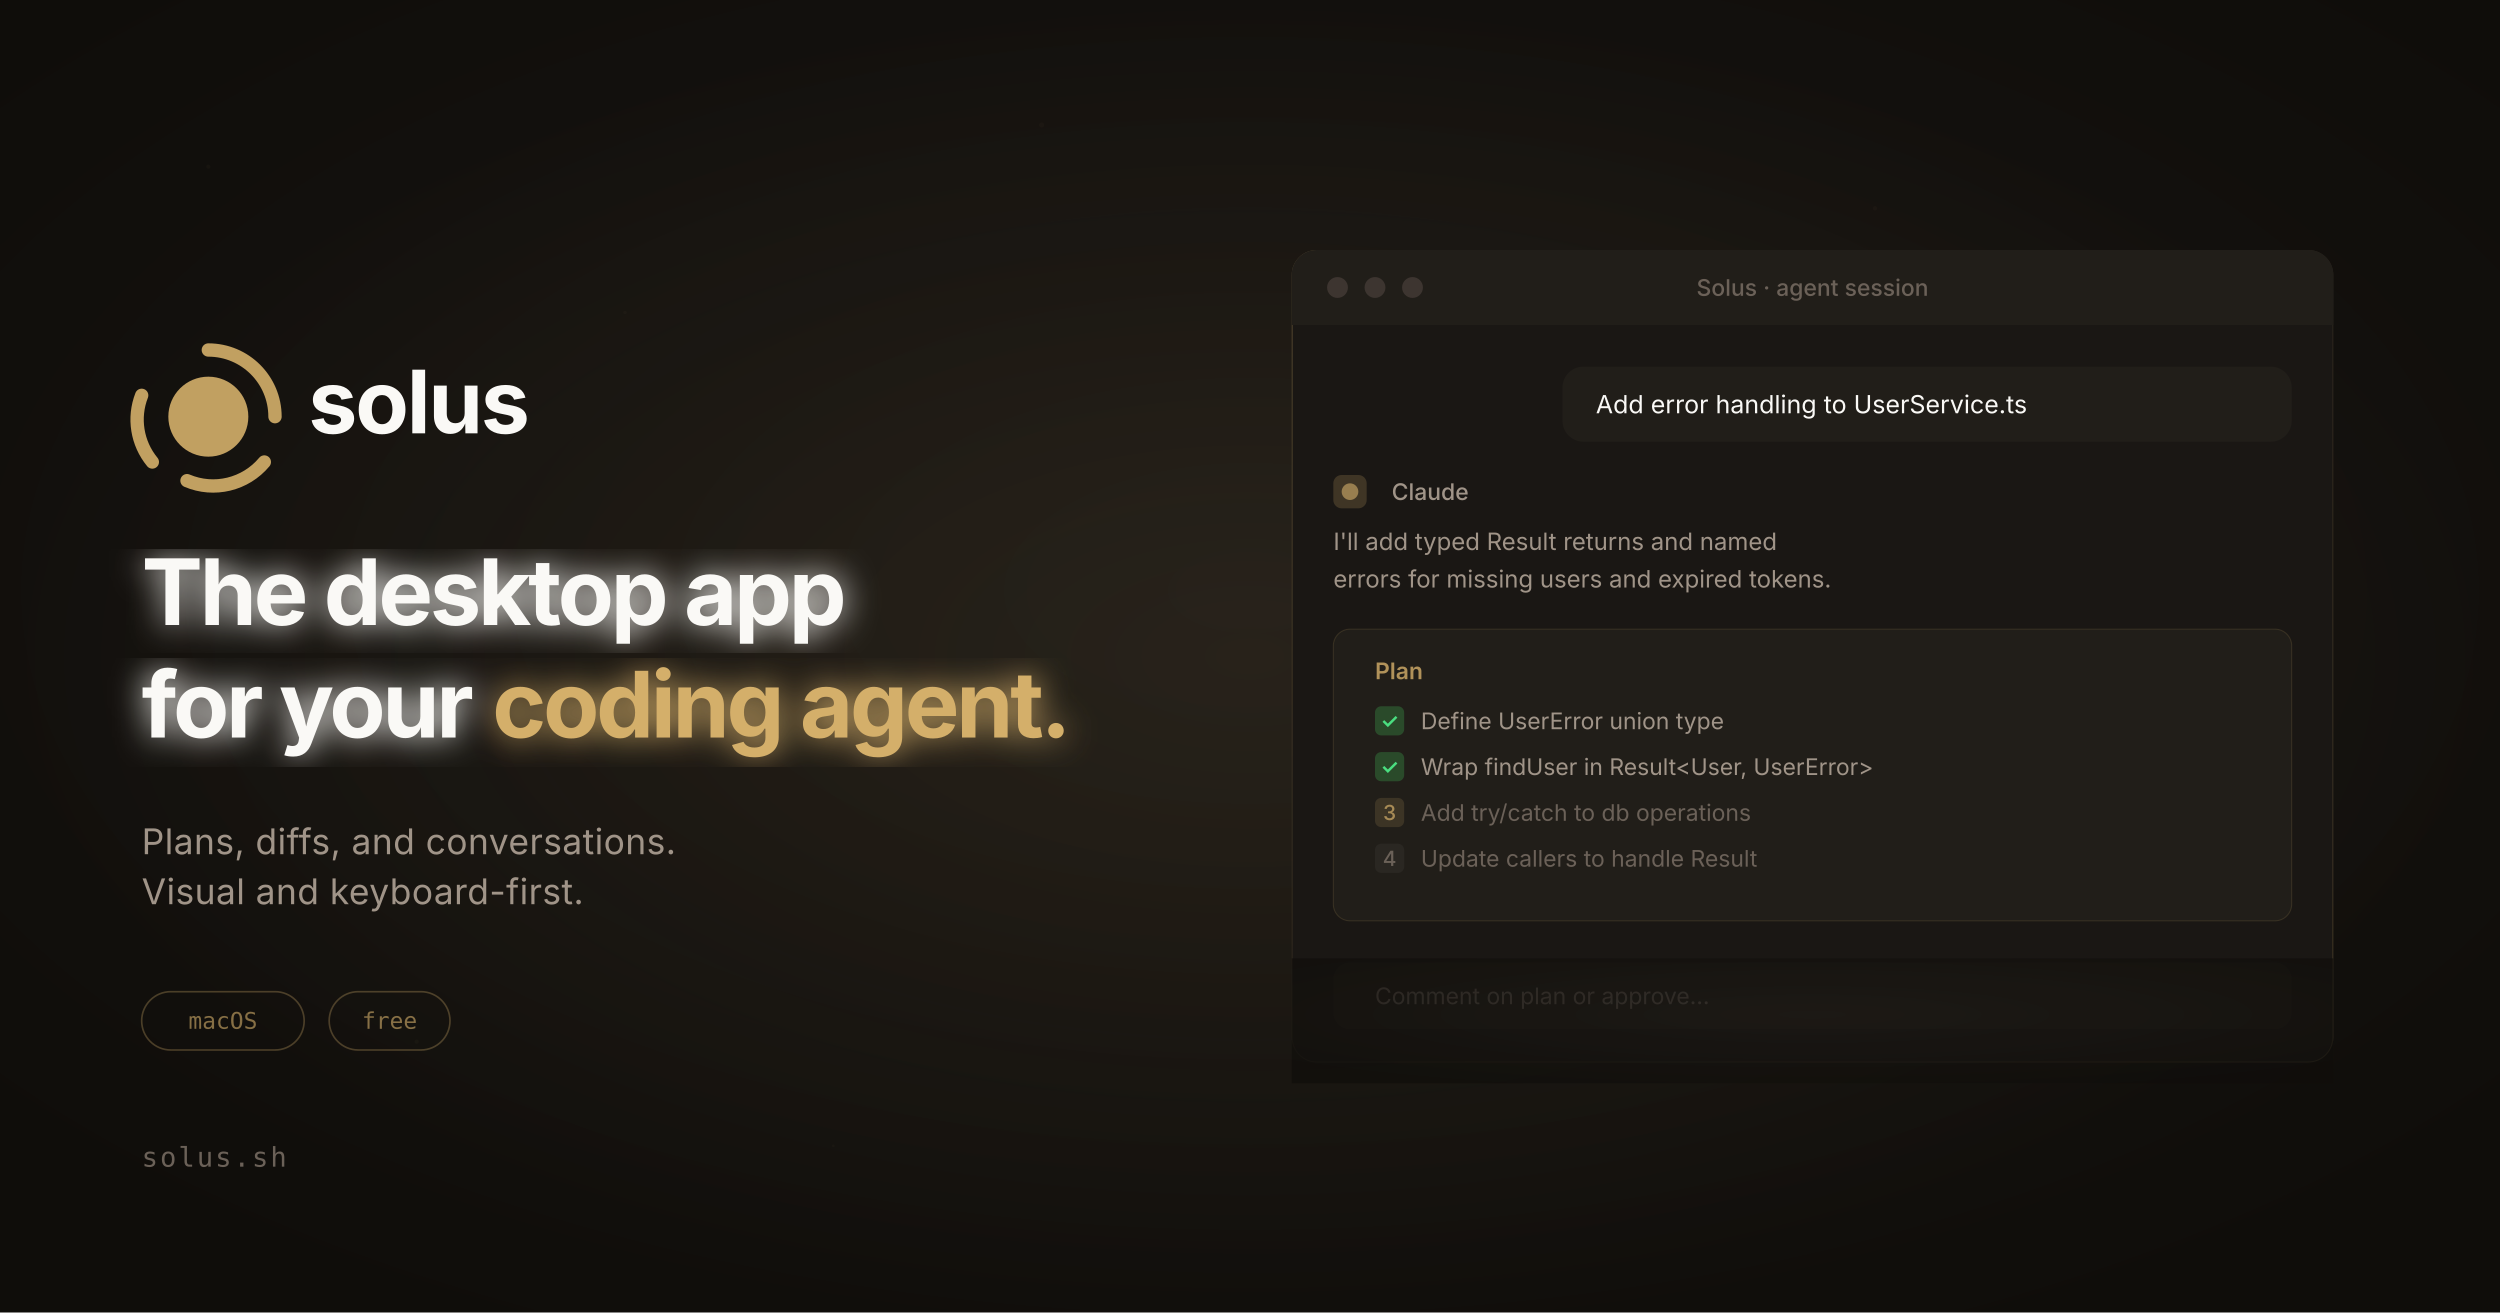
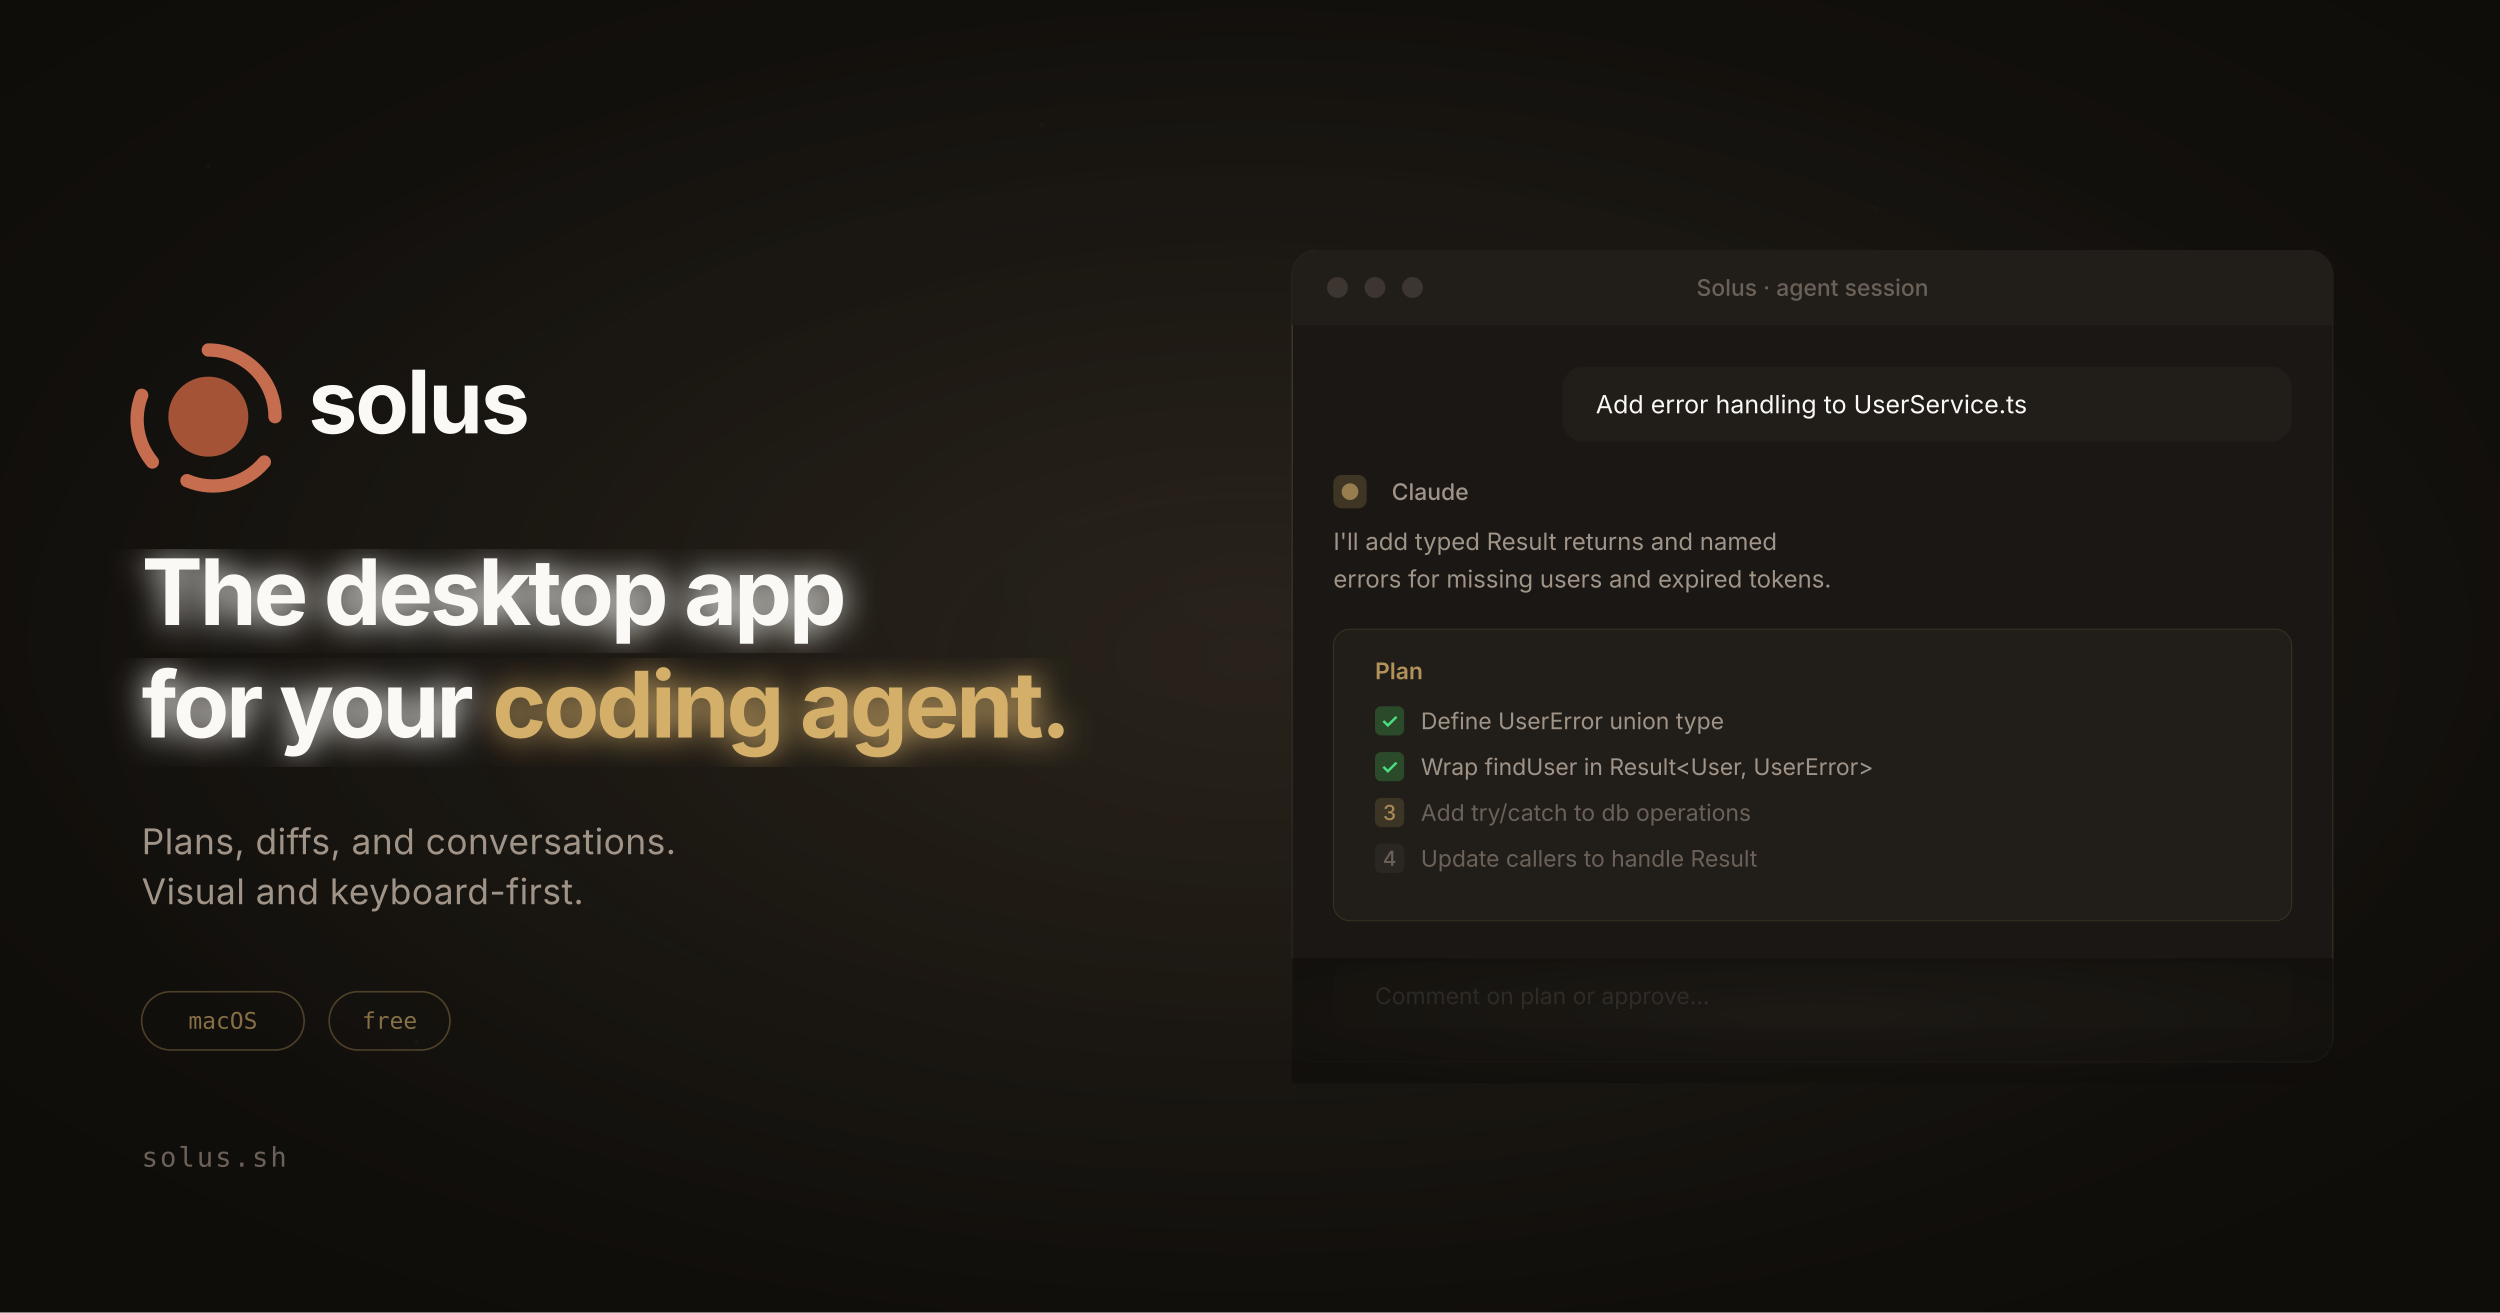
<svg xmlns="http://www.w3.org/2000/svg" width="1200" height="630" viewBox="0 0 1200 630">
  <defs>
    <radialGradient id="bg-glow" cx="50%" cy="45%" r="65%">
      <stop offset="0%" stop-color="#1A1714" />
      <stop offset="100%" stop-color="#0F0D0A" />
    </radialGradient>
    <radialGradient id="accent-glow" cx="50%" cy="50%" r="50%">
      <stop offset="0%" stop-color="#D4AF6A" stop-opacity="0.08" />
      <stop offset="100%" stop-color="#D4AF6A" stop-opacity="0" />
    </radialGradient>
    <filter id="text-glow">
      <feGaussianBlur stdDeviation="8" result="blur" />
      <feMerge>
        <feMergeNode in="blur" />
        <feMergeNode in="SourceGraphic" />
      </feMerge>
    </filter>
    <linearGradient id="card-border" x1="0" y1="0" x2="1" y2="1">
      <stop offset="0%" stop-color="#D4AF6A" stop-opacity="0.3" />
      <stop offset="50%" stop-color="#D4AF6A" stop-opacity="0.08" />
      <stop offset="100%" stop-color="#D4AF6A" stop-opacity="0.2" />
    </linearGradient>
    <clipPath id="mock-clip">
      <rect x="620" y="120" width="500" height="390" rx="12" />
    </clipPath>
  </defs>
  <rect width="1200" height="630" fill="url(#bg-glow)" />
  <rect width="1200" height="630" fill="url(#accent-glow)" />
  <g opacity="0.03">
    <circle cx="100" cy="80" r="1" fill="#D4AF6A" />
    <circle cx="300" cy="150" r="0.8" fill="#D4AF6A" />
    <circle cx="500" cy="60" r="1.2" fill="#D4AF6A" />
    <circle cx="700" cy="200" r="0.6" fill="#D4AF6A" />
    <circle cx="900" cy="100" r="1" fill="#D4AF6A" />
    <circle cx="1100" cy="180" r="0.8" fill="#D4AF6A" />
    <circle cx="200" cy="500" r="1" fill="#D4AF6A" />
    <circle cx="400" cy="550" r="0.6" fill="#D4AF6A" />
  </g>
  <g transform="translate(100, 200)">
-     <circle cx="0" cy="0" r="19.2" fill="#D4AF6A" opacity="0.9" />
-     <g fill="none" stroke="#D4AF6A" stroke-width="6.4" stroke-linecap="round" opacity="0.9">
+     <circle cx="0" cy="0" r="19.2" fill="#B45A3C" opacity="0.9" />
+     <g fill="none" stroke="#D97757" stroke-width="6.4" stroke-linecap="round" opacity="0.9">
      <path d="M 0,-32 A 32,32 0 0 1 32,0" />
      <path d="M 26.88,21.76 A 32,32 0 0 1 -10.24,30.72" />
      <path d="M -26.88,21.76 A 32,32 0 0 1 -32,-10.24" />
    </g>
  </g>
  <text x="148" y="208" font-family="'Satoshi', 'Inter', sans-serif" font-size="42" font-weight="700" letter-spacing="-1" fill="#FAF9F6">solus</text>
  <text x="68" y="300" font-family="'Satoshi', 'Inter', sans-serif" font-size="44" font-weight="700" letter-spacing="-1.5" fill="#FAF9F6" filter="url(#text-glow)">The desktop app</text>
  <text x="68" y="354" font-family="'Satoshi', 'Inter', sans-serif" font-size="44" font-weight="700" letter-spacing="-1.5" fill="#FAF9F6" filter="url(#text-glow)">for your <tspan fill="#D4AF6A">coding agent.</tspan>
  </text>
  <text x="68" y="410" font-family="'Inter', sans-serif" font-size="17" font-weight="400" fill="#A09488" letter-spacing="0.2">Plans, diffs, and conversations.</text>
  <text x="68" y="434" font-family="'Inter', sans-serif" font-size="17" font-weight="400" fill="#A09488" letter-spacing="0.2">Visual and keyboard-first.</text>
  <rect x="68" y="476" width="78" height="28" rx="14" fill="none" stroke="#D4AF6A" stroke-width="0.8" opacity="0.3" />
  <text x="107" y="490" font-family="'Geist Mono', monospace" font-size="11" font-weight="500" fill="#D4AF6A" text-anchor="middle" dominant-baseline="central" opacity="0.6">macOS</text>
  <rect x="158" y="476" width="58" height="28" rx="14" fill="none" stroke="#D4AF6A" stroke-width="0.8" opacity="0.3" />
  <text x="187" y="490" font-family="'Geist Mono', monospace" font-size="11" font-weight="500" fill="#D4AF6A" text-anchor="middle" dominant-baseline="central" opacity="0.6">free</text>
  <text x="68" y="560" font-family="'Geist Mono', monospace" font-size="13" font-weight="400" fill="#6B6158" letter-spacing="1">solus.sh</text>
  <g clip-path="url(#mock-clip)">
    <rect x="620" y="120" width="500" height="390" rx="12" fill="#1A1714" />
    <rect x="620" y="120" width="500" height="390" rx="12" fill="none" stroke="url(#card-border)" stroke-width="1" />
    <rect x="620" y="120" width="500" height="36" fill="#211E19" />
    <circle cx="642" cy="138" r="5" fill="#3d3530" />
    <circle cx="660" cy="138" r="5" fill="#3d3530" />
    <circle cx="678" cy="138" r="5" fill="#3d3530" />
    <text x="870" y="138" font-family="'Inter', sans-serif" font-size="11" font-weight="500" fill="#6B6158" text-anchor="middle" dominant-baseline="central">Solus · agent session</text>
    <rect x="750" y="176" width="350" height="36" rx="10" fill="#211E19" />
    <text x="766" y="194" font-family="'Inter', sans-serif" font-size="12" font-weight="400" fill="#FAF9F6" dominant-baseline="central">Add error handling to UserService.ts</text>
    <rect x="640" y="228" width="16" height="16" rx="4" fill="#D4AF6A" opacity="0.2" />
    <circle cx="648" cy="236" r="4" fill="#D4AF6A" opacity="0.6" />
    <text x="668" y="236" font-family="'Inter', sans-serif" font-size="11" font-weight="500" fill="#A09488" dominant-baseline="central">Claude</text>
    <text x="640" y="264" font-family="'Inter', sans-serif" font-size="11.5" font-weight="400" fill="#A09488">I'll add typed Result returns and named</text>
    <text x="640" y="282" font-family="'Inter', sans-serif" font-size="11.5" font-weight="400" fill="#A09488">errors for missing users and expired tokens.</text>
    <rect x="640" y="302" width="460" height="140" rx="8" fill="#211E19" stroke="#D4AF6A" stroke-width="0.5" stroke-opacity="0.15" />
    <text x="660" y="326" font-family="'Inter', sans-serif" font-size="11" font-weight="600" fill="#D4AF6A" opacity="0.8">Plan</text>
    <rect x="660" y="339" width="14" height="14" rx="3" fill="#2a4a2a" />
    <text x="667" y="346" font-family="'Inter', sans-serif" font-size="10" font-weight="600" fill="#4ade80" text-anchor="middle" dominant-baseline="central">✓</text>
    <text x="682" y="346" font-family="'Inter', sans-serif" font-size="11" font-weight="400" fill="#A09488" dominant-baseline="central">Define UserError union type</text>
    <rect x="660" y="361" width="14" height="14" rx="3" fill="#2a4a2a" />
    <text x="667" y="368" font-family="'Inter', sans-serif" font-size="10" font-weight="600" fill="#4ade80" text-anchor="middle" dominant-baseline="central">✓</text>
    <text x="682" y="368" font-family="'Inter', sans-serif" font-size="11" font-weight="400" fill="#A09488" dominant-baseline="central">Wrap findUser in Result&lt;User, UserError&gt;</text>
    <rect x="660" y="383" width="14" height="14" rx="3" fill="#D4AF6A" opacity="0.15" />
    <text x="667" y="390" font-family="'Inter', sans-serif" font-size="10" font-weight="500" fill="#D4AF6A" text-anchor="middle" dominant-baseline="central" opacity="0.7">3</text>
    <text x="682" y="390" font-family="'Inter', sans-serif" font-size="11" font-weight="400" fill="#6B6158" dominant-baseline="central">Add try/catch to db operations</text>
    <rect x="660" y="405" width="14" height="14" rx="3" fill="rgba(255,255,255,0.04)" />
    <text x="667" y="412" font-family="'Inter', sans-serif" font-size="10" font-weight="500" fill="#6B6158" text-anchor="middle" dominant-baseline="central">4</text>
    <text x="682" y="412" font-family="'Inter', sans-serif" font-size="11" font-weight="400" fill="#6B6158" dominant-baseline="central">Update callers to handle Result</text>
    <rect x="640" y="462" width="460" height="32" rx="8" fill="#211E19" />
    <text x="660" y="478" font-family="'Inter', sans-serif" font-size="11" font-weight="400" fill="#6B6158" dominant-baseline="central">Comment on plan or approve...</text>
  </g>
  <rect x="620" y="460" width="500" height="60" fill="url(#bg-glow)" opacity="0.7" />
</svg>
